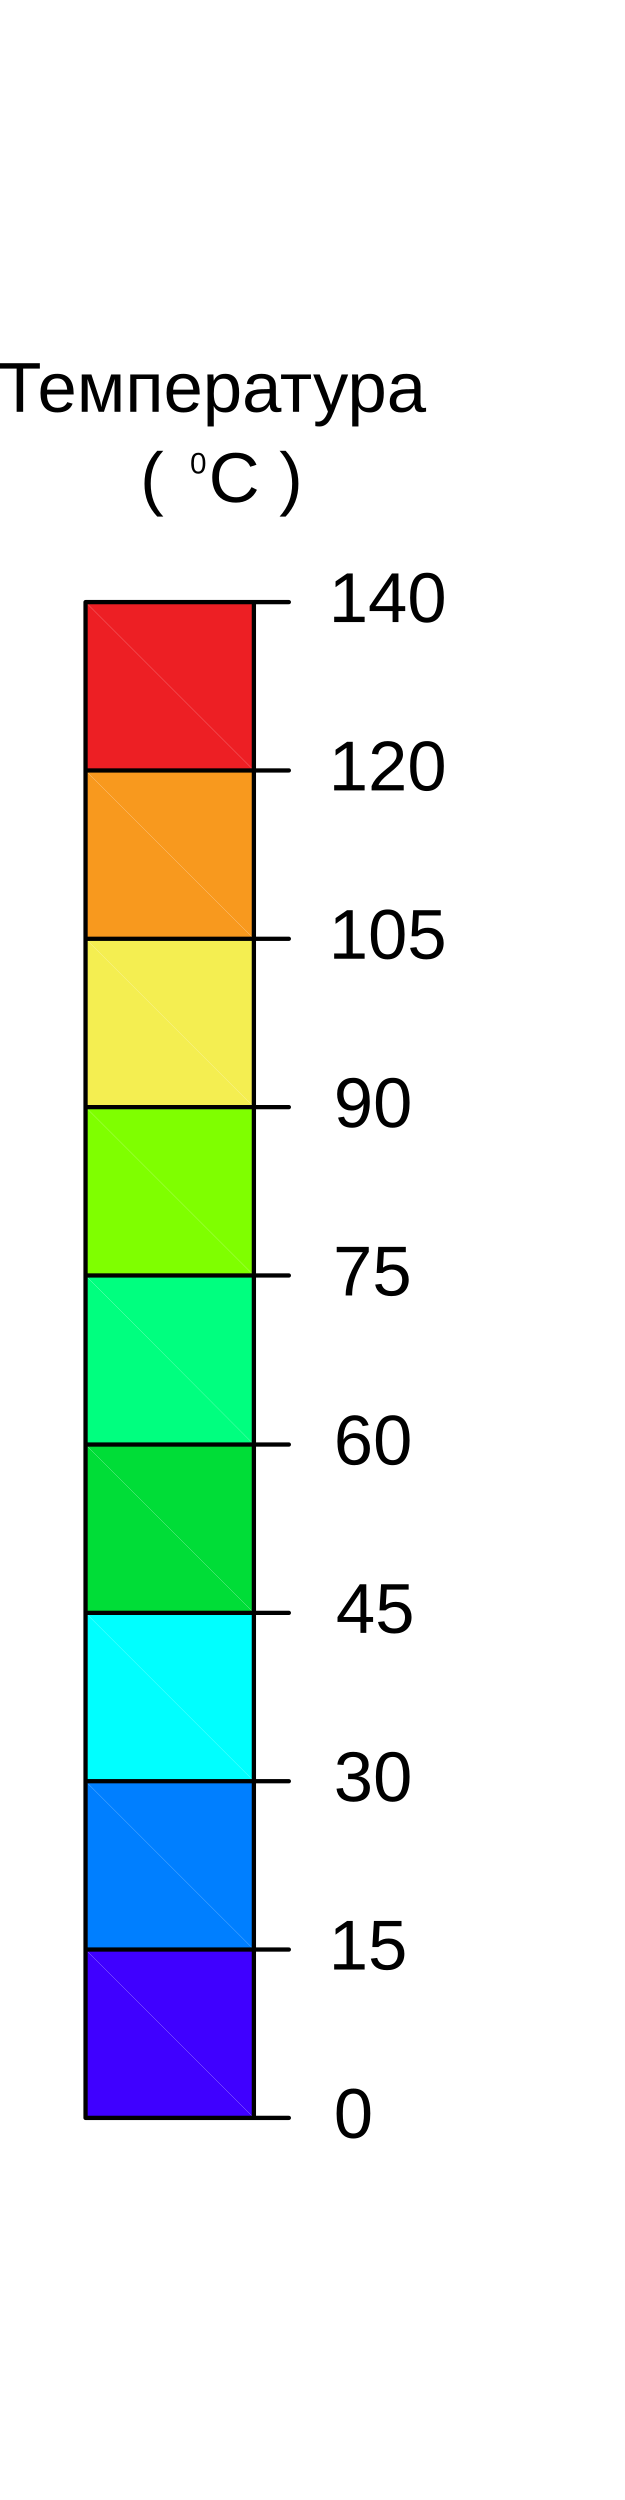
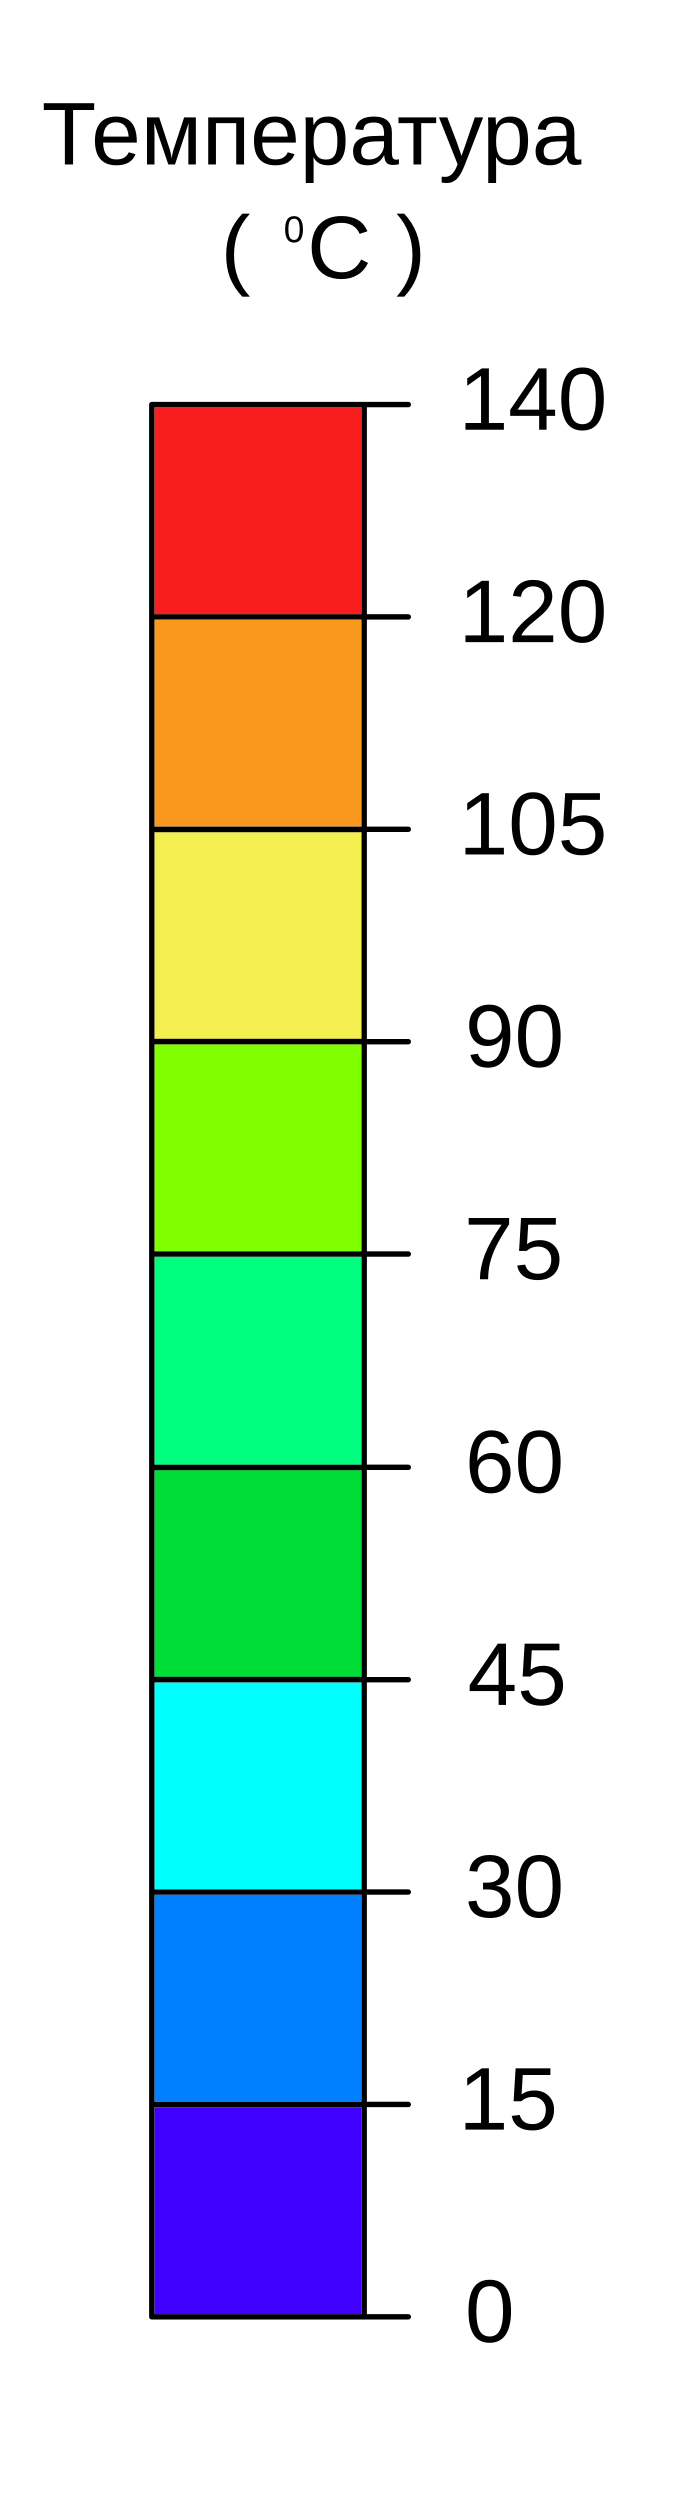
- <svg xmlns="http://www.w3.org/2000/svg" version="1.1" id="svg815" xml:space="preserve" width="99.538" height="398.693" viewBox="0 0 140 398.693">
+ <svg xmlns="http://www.w3.org/2000/svg" version="1.1" id="svg815" xml:space="preserve" width="96.02" height="355.676" viewBox="0 0 120 322.028">
  <defs id="defs819" />
-   <g id="g823" transform="matrix(1.333333,0,0,-1.333333,-352.0035,786.8821)">
-     <path d="m 278.394,322.966 28.32,-28.32 h -28.32 z" style="fill:#3f00ff;fill-opacity:1;fill-rule:evenodd;stroke:none" id="path825" />
-     <path d="m 278.394,322.966 h 28.32 v -28.32 z" style="fill:#3f00ff;fill-opacity:1;fill-rule:evenodd;stroke:none" id="path827" />
-     <path d="m 278.394,351.286 28.32,-28.32 h -28.32 z" style="fill:#007fff;fill-opacity:1;fill-rule:evenodd;stroke:none" id="path829" />
-     <path d="m 278.394,351.286 h 28.32 v -28.32 z" style="fill:#007fff;fill-opacity:1;fill-rule:evenodd;stroke:none" id="path831" />
-     <path d="m 278.394,379.606 28.32,-28.32 h -28.32 z" style="fill:#00ffff;fill-opacity:1;fill-rule:evenodd;stroke:none" id="path833" />
-     <path d="m 278.394,379.606 h 28.32 v -28.32 z" style="fill:#00ffff;fill-opacity:1;fill-rule:evenodd;stroke:none" id="path835" />
-     <path d="m 278.394,407.926 28.32,-28.32 h -28.32 z" style="fill:#00dd37;fill-opacity:1;fill-rule:evenodd;stroke:none" id="path837" />
-     <path d="m 278.394,407.926 h 28.32 v -28.32 z" style="fill:#00dd37;fill-opacity:1;fill-rule:evenodd;stroke:none" id="path839" />
-     <path d="m 278.394,436.366 28.32,-28.44 h -28.32 z" style="fill:#00ff7f;fill-opacity:1;fill-rule:evenodd;stroke:none" id="path841" />
-     <path d="m 278.394,436.366 h 28.32 v -28.44 z" style="fill:#00ff7f;fill-opacity:1;fill-rule:evenodd;stroke:none" id="path843" />
-     <path d="m 278.394,464.686 28.32,-28.32 h -28.32 z" style="fill:#7fff00;fill-opacity:1;fill-rule:evenodd;stroke:none" id="path845" />
-     <path d="m 278.394,464.686 h 28.32 v -28.32 z" style="fill:#7fff00;fill-opacity:1;fill-rule:evenodd;stroke:none" id="path847" />
-     <path d="m 278.394,493.006 28.32,-28.32 h -28.32 z" style="fill:#f4ee51;fill-opacity:1;fill-rule:evenodd;stroke:none" id="path849" />
-     <path d="m 278.394,493.006 h 28.32 v -28.32 z" style="fill:#f4ee51;fill-opacity:1;fill-rule:evenodd;stroke:none" id="path851" />
-     <path d="m 278.394,521.326 28.32,-28.32 h -28.32 z" style="fill:#f8991e;fill-opacity:1;fill-rule:evenodd;stroke:none" id="path853" />
-     <path d="m 278.394,521.326 h 28.32 v -28.32 z" style="fill:#f8991e;fill-opacity:1;fill-rule:evenodd;stroke:none" id="path855" />
-     <path d="m 278.394,549.646 28.32,-28.32 h -28.32 z" style="fill:#ed1f24;fill-opacity:1;fill-rule:evenodd;stroke:none" id="path857" />
-     <path d="m 278.394,549.646 h 28.32 v -28.32 z" style="fill:#ed1f24;fill-opacity:1;fill-rule:evenodd;stroke:none" id="path859" />
-     <g id="g861" transform="matrix(0.12,0,0,-0.12,3.35375,865.3662)">
-       <path d="M 2292,2631 V 4756 M 2528,2631 V 4756 M 2292,2631 h 285 m -285,236 h 285 m -285,236 h 285 m -285,236 h 285 m -285,236 h 285 m -285,237 h 285 m -285,236 h 285 m -285,236 h 285 m -285,236 h 285 m -285,236 h 285" style="fill:none;stroke:#000000;stroke-width:6;stroke-linecap:round;stroke-linejoin:round;stroke-miterlimit:10;stroke-dasharray:none;stroke-opacity:1" id="path863" />
-     </g>
+   <g id="g823" transform="matrix(1.333333,0,0,-1.333333,-344.1991,743.5548)">
+     <path id="path863" style="fill:none;stroke:#000000;stroke-width:0.72;stroke-linecap:round;stroke-linejoin:round;stroke-miterlimit:10;stroke-dasharray:none;stroke-opacity:1" d="m 278.394,549.646 v -255 m 28.32,255 v -255 m -28.32,255 h 34.2 m -34.2,-28.32 h 34.2 m -34.2,-28.32 h 34.2 m -34.2,-28.32 h 34.2 m -34.2,-28.32 h 34.2 m -34.2,-28.44 h 34.2 m -34.2,-28.32 h 34.2 m -34.2,-28.32 h 34.2 m -34.2,-28.32 h 34.2 m -34.2,-28.32 h 34.2" />
    <text transform="scale(1,-1)" style="font-variant:normal;font-weight:normal;font-size:11.88px;font-family:Arial;-inkscape-font-specification:Arial;writing-mode:lr-tb;fill:#000000;fill-opacity:1;fill-rule:nonzero;stroke:none" id="text867" x="320.158" y="-291.287">
      <tspan x="320.158" y="-291.287" id="tspan865">0</tspan>
    </text>
    <text transform="scale(1,-1)" style="font-variant:normal;font-weight:normal;font-size:11.88px;font-family:Arial;-inkscape-font-specification:Arial;writing-mode:lr-tb;fill:#000000;fill-opacity:1;fill-rule:nonzero;stroke:none" id="text871" x="319.314" y="-319.609">
      <tspan x="319.314 325.92" y="-319.609" id="tspan869">15</tspan>
    </text>
    <text transform="scale(1,-1)" style="font-variant:normal;font-weight:normal;font-size:11.88px;font-family:Arial;-inkscape-font-specification:Arial;writing-mode:lr-tb;fill:#000000;fill-opacity:1;fill-rule:nonzero;stroke:none" id="text875" x="320.158" y="-347.931">
      <tspan x="320.158 326.763" y="-347.931" id="tspan873">30</tspan>
    </text>
    <text transform="scale(1,-1)" style="font-variant:normal;font-weight:normal;font-size:11.88px;font-family:Arial;-inkscape-font-specification:Arial;writing-mode:lr-tb;fill:#000000;fill-opacity:1;fill-rule:nonzero;stroke:none" id="text879" x="320.514" y="-376.241">
      <tspan x="320.514 327.119" y="-376.241" id="tspan877">45</tspan>
    </text>
    <text transform="scale(1,-1)" style="font-variant:normal;font-weight:normal;font-size:11.88px;font-family:Arial;-inkscape-font-specification:Arial;writing-mode:lr-tb;fill:#000000;fill-opacity:1;fill-rule:nonzero;stroke:none" id="text883" x="320.158" y="-404.563">
      <tspan x="320.158 326.763" y="-404.563" id="tspan881">60</tspan>
    </text>
    <text transform="scale(1,-1)" style="font-variant:normal;font-weight:normal;font-size:11.88px;font-family:Arial;-inkscape-font-specification:Arial;writing-mode:lr-tb;fill:#000000;fill-opacity:1;fill-rule:nonzero;stroke:none" id="text887" x="320.039" y="-433.004">
      <tspan x="320.039 326.644" y="-433.004" id="tspan885">75</tspan>
    </text>
    <text transform="scale(1,-1)" style="font-variant:normal;font-weight:normal;font-size:11.88px;font-family:Arial;-inkscape-font-specification:Arial;writing-mode:lr-tb;fill:#000000;fill-opacity:1;fill-rule:nonzero;stroke:none" id="text891" x="320.158" y="-461.326">
      <tspan x="320.158 326.763" y="-461.326" id="tspan889">90</tspan>
    </text>
    <text transform="scale(1,-1)" style="font-variant:normal;font-weight:normal;font-size:11.88px;font-family:Arial;-inkscape-font-specification:Arial;writing-mode:lr-tb;fill:#000000;fill-opacity:1;fill-rule:nonzero;stroke:none" id="text895" x="319.314" y="-489.648">
      <tspan x="319.314 325.92 332.525" y="-489.648" id="tspan893">105</tspan>
    </text>
    <text transform="scale(1,-1)" style="font-variant:normal;font-weight:normal;font-size:11.88px;font-family:Arial;-inkscape-font-specification:Arial;writing-mode:lr-tb;fill:#000000;fill-opacity:1;fill-rule:nonzero;stroke:none" id="text899" x="319.314" y="-517.969">
      <tspan x="319.314 325.92 332.525" y="-517.969" id="tspan897">120</tspan>
    </text>
    <text transform="scale(1,-1)" style="font-variant:normal;font-weight:normal;font-size:11.88px;font-family:Arial;-inkscape-font-specification:Arial;writing-mode:lr-tb;fill:#000000;fill-opacity:1;fill-rule:nonzero;stroke:none" id="text903" x="319.314" y="-546.291">
      <tspan x="319.314 325.92 332.525" y="-546.291" id="tspan901">140</tspan>
    </text>
    <text transform="scale(1,-1)" style="font-variant:normal;font-weight:normal;font-size:11.88px;font-family:Arial;-inkscape-font-specification:Arial;writing-mode:lr-tb;fill:#000000;fill-opacity:1;fill-rule:nonzero;stroke:none" id="text907" x="263.724" y="-581.658">
      <tspan x="263.724 271.044 277.649 285.823 292.164 298.769 305.484 312.089 317.531 323.364 329.969" y="-581.658" id="tspan905">Температура</tspan>
    </text>
    <text transform="scale(1,-1)" style="font-variant:normal;font-weight:normal;font-size:11.88px;font-family:Arial;-inkscape-font-specification:Arial;writing-mode:lr-tb;fill:#000000;fill-opacity:1;fill-rule:nonzero;stroke:none" id="text911" x="287.578" y="-566.487">
      <tspan x="287.578 291.534" y="-566.487" id="tspan909">( </tspan>
    </text>
    <text transform="scale(1,-1)" style="font-variant:normal;font-weight:normal;font-size:8.28px;font-family:Arial;-inkscape-font-specification:Arial;writing-mode:lr-tb;fill:#000000;fill-opacity:1;fill-rule:nonzero;stroke:none" id="text915" x="295.968" y="-571.286">
      <tspan x="295.968" y="-571.286" id="tspan913" style="font-size:4.999px">0</tspan>
    </text>
    <text transform="scale(1,-1)" style="font-variant:normal;font-weight:normal;font-size:11.88px;font-family:Arial;-inkscape-font-specification:Arial;writing-mode:lr-tb;fill:#000000;fill-opacity:1;fill-rule:nonzero;stroke:none" id="text919" x="299.102" y="-566.487">
      <tspan x="299.102 307.679" y="-566.487" id="tspan917">С </tspan>
    </text>
    <text transform="scale(1,-1)" style="font-variant:normal;font-weight:normal;font-size:11.88px;font-family:Arial;-inkscape-font-specification:Arial;writing-mode:lr-tb;fill:#000000;fill-opacity:1;fill-rule:nonzero;stroke:none" id="text923" x="310.982" y="-566.487">
      <tspan x="310.982" y="-566.487" id="tspan921">)</tspan>
    </text>
+     <path style="opacity:1;fill:#f8991e;fill-opacity:1;stroke:#000000;stroke-width:0.03;stroke-miterlimit:10;stroke-dasharray:none;stroke-dashoffset:0;stroke-opacity:1" d="M 21.995,102.866 V 88.156 H 36.705 51.416 V 102.866 117.577 H 36.705 21.995 Z" id="path877" transform="matrix(0.9373029,0,0,-0.9373029,258.1493,603.5938)" />
+     <path style="opacity:1;fill:#f81e1e;fill-opacity:1;stroke:#000000;stroke-width:0.03;stroke-miterlimit:10;stroke-dasharray:none;stroke-dashoffset:0;stroke-opacity:1" d="M 21.995,72.665 V 57.954 H 36.705 51.416 V 72.665 87.375 H 36.705 21.995 Z" id="path879" transform="matrix(0.9373029,0,0,-0.9373029,258.1493,603.5938)" />
+     <path style="opacity:1;fill:#f4ee51;fill-opacity:1;stroke:#000000;stroke-width:0.03;stroke-miterlimit:10;stroke-dasharray:none;stroke-dashoffset:0;stroke-opacity:1" d="m 21.995,133.095 v -14.71 h 14.71 14.71 v 14.71 14.71 H 36.705 21.995 Z" id="path881" transform="matrix(0.9373029,0,0,-0.9373029,258.1493,603.5938)" />
+     <path style="opacity:1;fill:#7fff00;fill-opacity:1;stroke:#000000;stroke-width:0.03;stroke-miterlimit:10;stroke-dasharray:none;stroke-dashoffset:0;stroke-opacity:1" d="m 21.995,163.296 v -14.71 h 14.71 14.71 v 14.71 14.71 H 36.705 21.995 Z" id="path883" transform="matrix(0.9373029,0,0,-0.9373029,258.1493,603.5938)" />
+     <path style="opacity:1;fill:#00ff7f;fill-opacity:1;stroke:#000000;stroke-width:0.03;stroke-miterlimit:10;stroke-dasharray:none;stroke-dashoffset:0;stroke-opacity:1" d="m 21.995,193.591 v -14.778 h 14.71 14.71 v 14.778 14.778 H 36.705 21.995 Z" id="path885" transform="matrix(0.9373029,0,0,-0.9373029,258.1493,603.5938)" />
+     <path style="opacity:1;fill:#00dd37;fill-opacity:1;stroke:#000000;stroke-width:0.03;stroke-miterlimit:10;stroke-dasharray:none;stroke-dashoffset:0;stroke-opacity:1" d="m 21.995,223.86 v -14.71 h 14.71 14.71 v 14.71 14.71 H 36.705 21.995 Z" id="path889" transform="matrix(0.9373029,0,0,-0.9373029,258.1493,603.5938)" />
+     <path style="opacity:1;fill:#00ffff;fill-opacity:1;stroke:#000000;stroke-width:0.03;stroke-miterlimit:10;stroke-dasharray:none;stroke-dashoffset:0;stroke-opacity:1" d="m 21.995,254.088 v -14.71 h 14.71 14.71 v 14.71 14.71 H 36.705 21.995 Z" id="path891" transform="matrix(0.9373029,0,0,-0.9373029,258.1493,603.5938)" />
+     <path style="opacity:1;fill:#007fff;fill-opacity:1;stroke:#000000;stroke-width:0.03;stroke-miterlimit:10;stroke-dasharray:none;stroke-dashoffset:0;stroke-opacity:1" d="m 21.995,284.29 v -14.71 h 14.71 14.71 v 14.71 14.71 H 36.705 21.995 Z" id="path893" transform="matrix(0.9373029,0,0,-0.9373029,258.1493,603.5938)" />
+     <path style="opacity:1;fill:#3f00ff;fill-opacity:1;stroke:#000000;stroke-width:0.03;stroke-miterlimit:10;stroke-dasharray:none;stroke-dashoffset:0;stroke-opacity:1" d="m 21.995,314.518 v -14.71 h 14.71 14.71 v 14.71 14.71 H 36.705 21.995 Z" id="path895" transform="matrix(0.9373029,0,0,-0.9373029,258.1493,603.5938)" />
  </g>
</svg>
